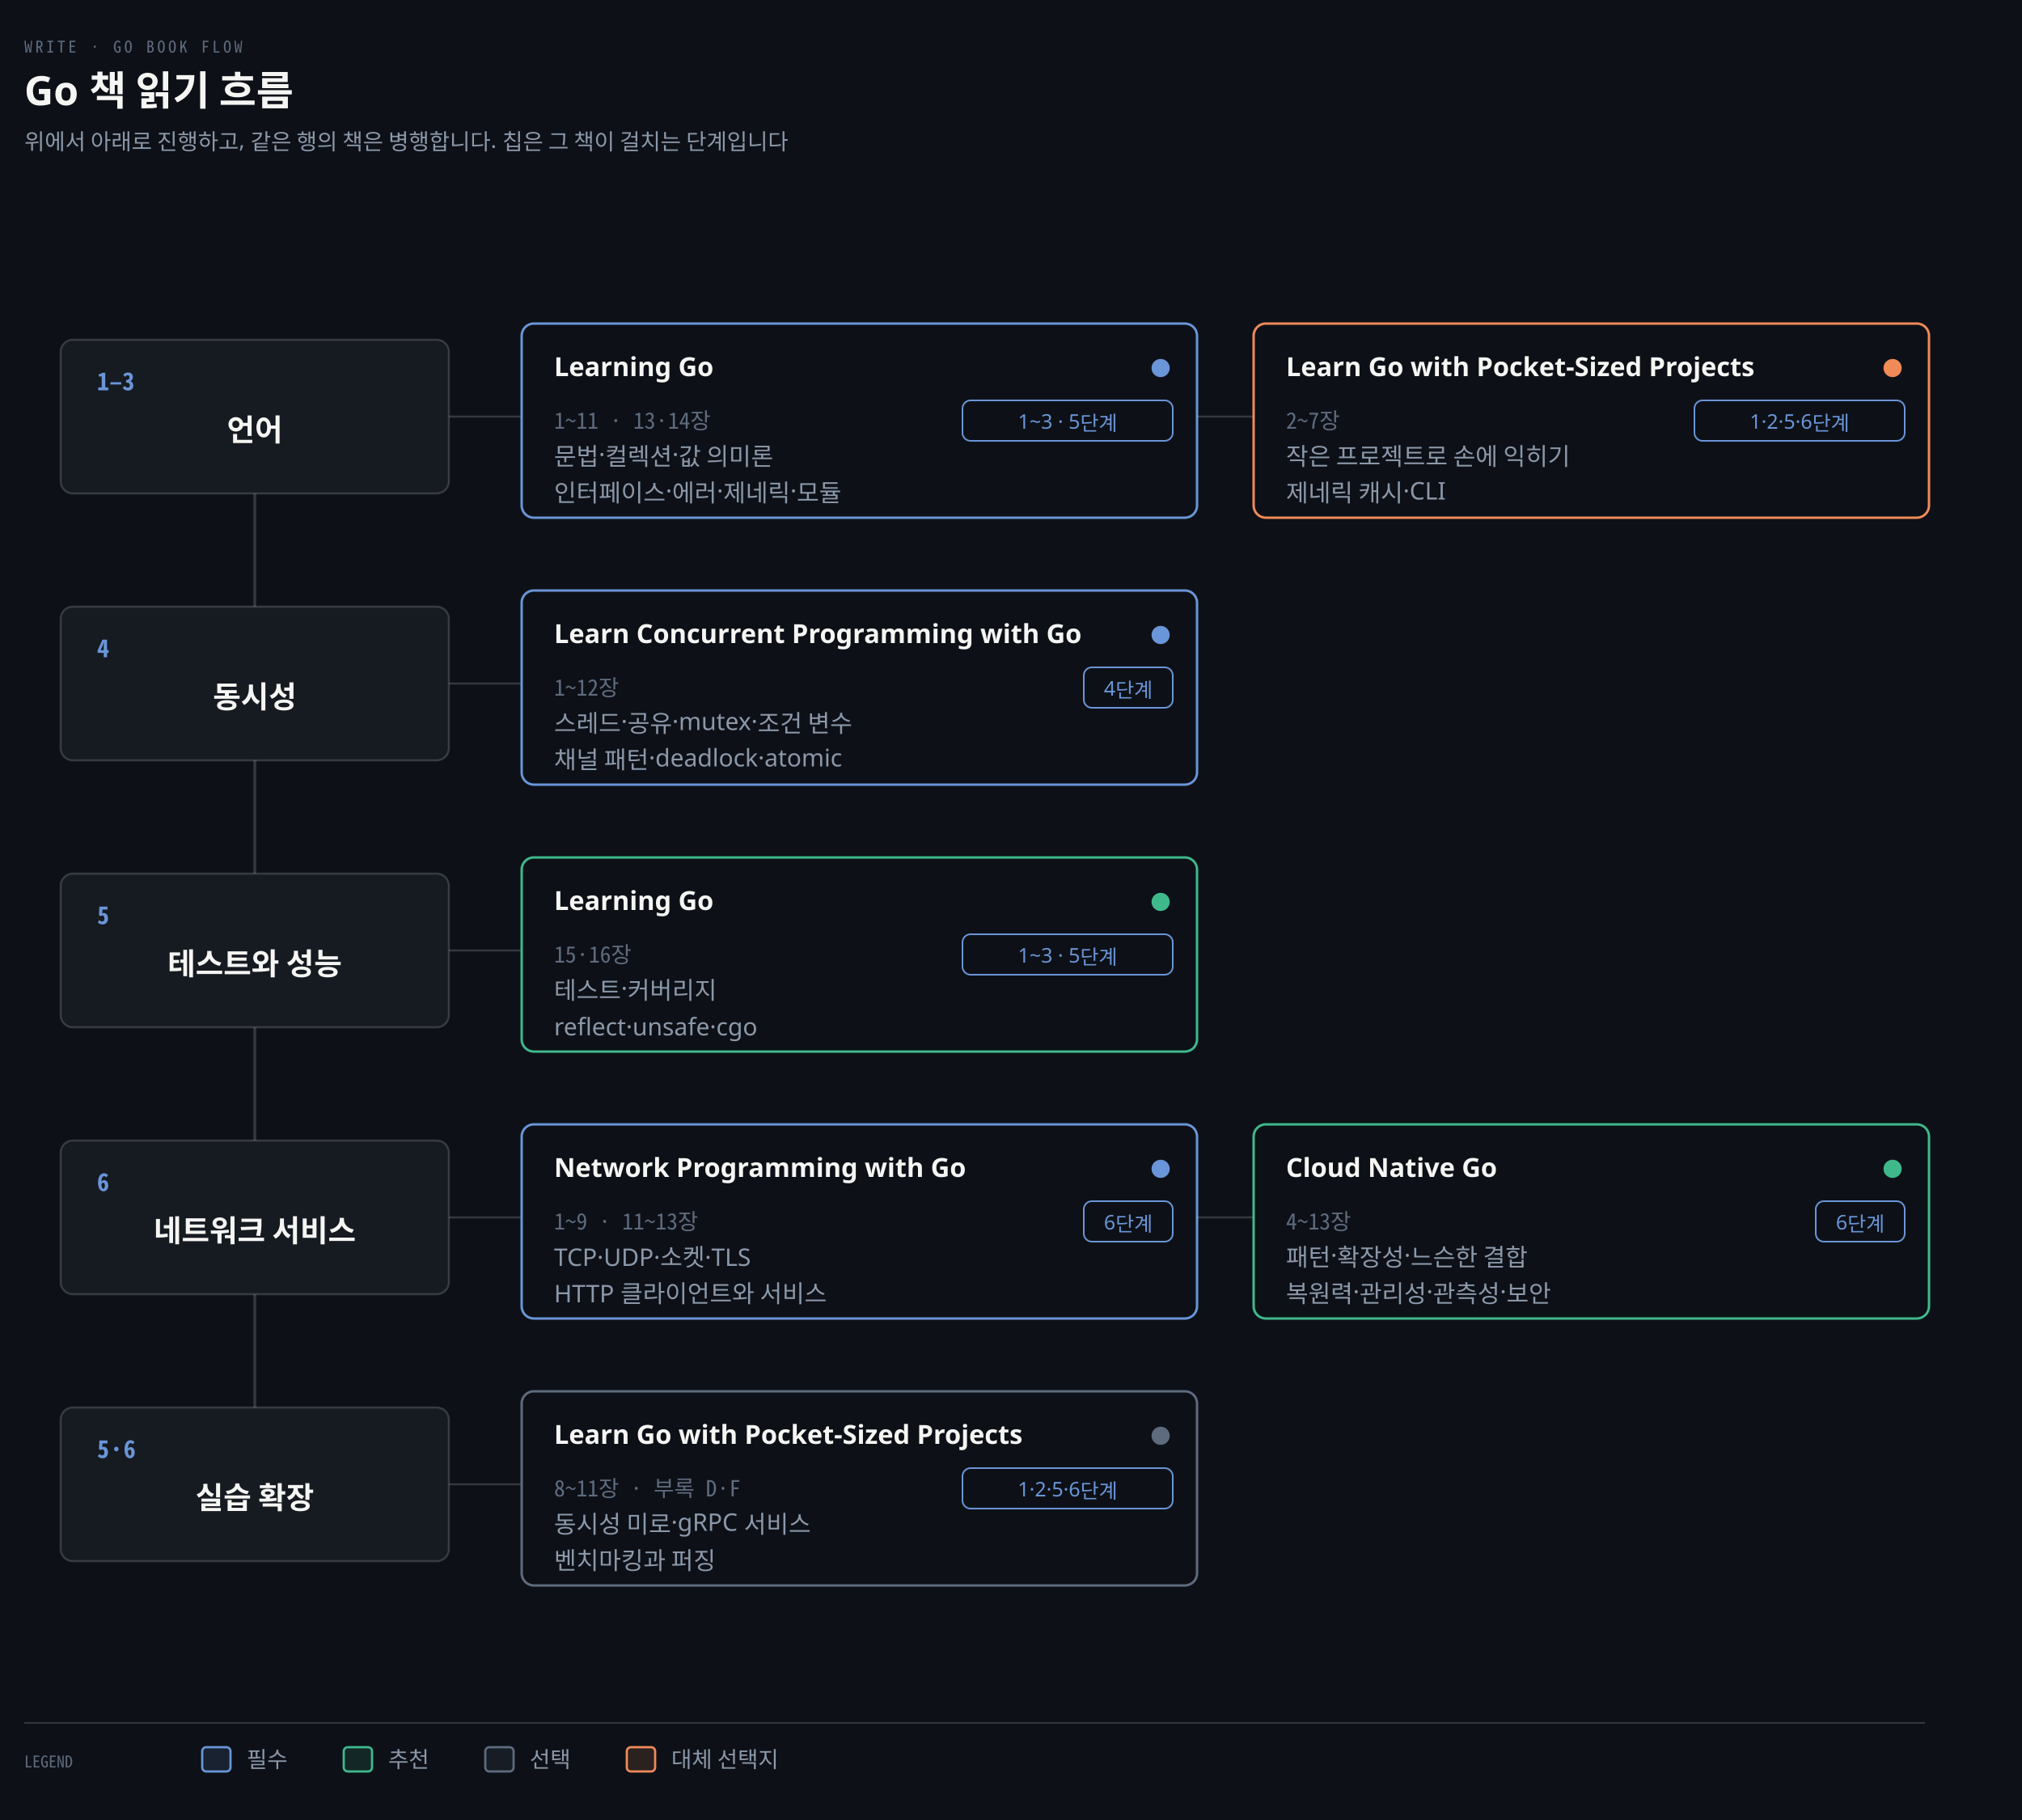
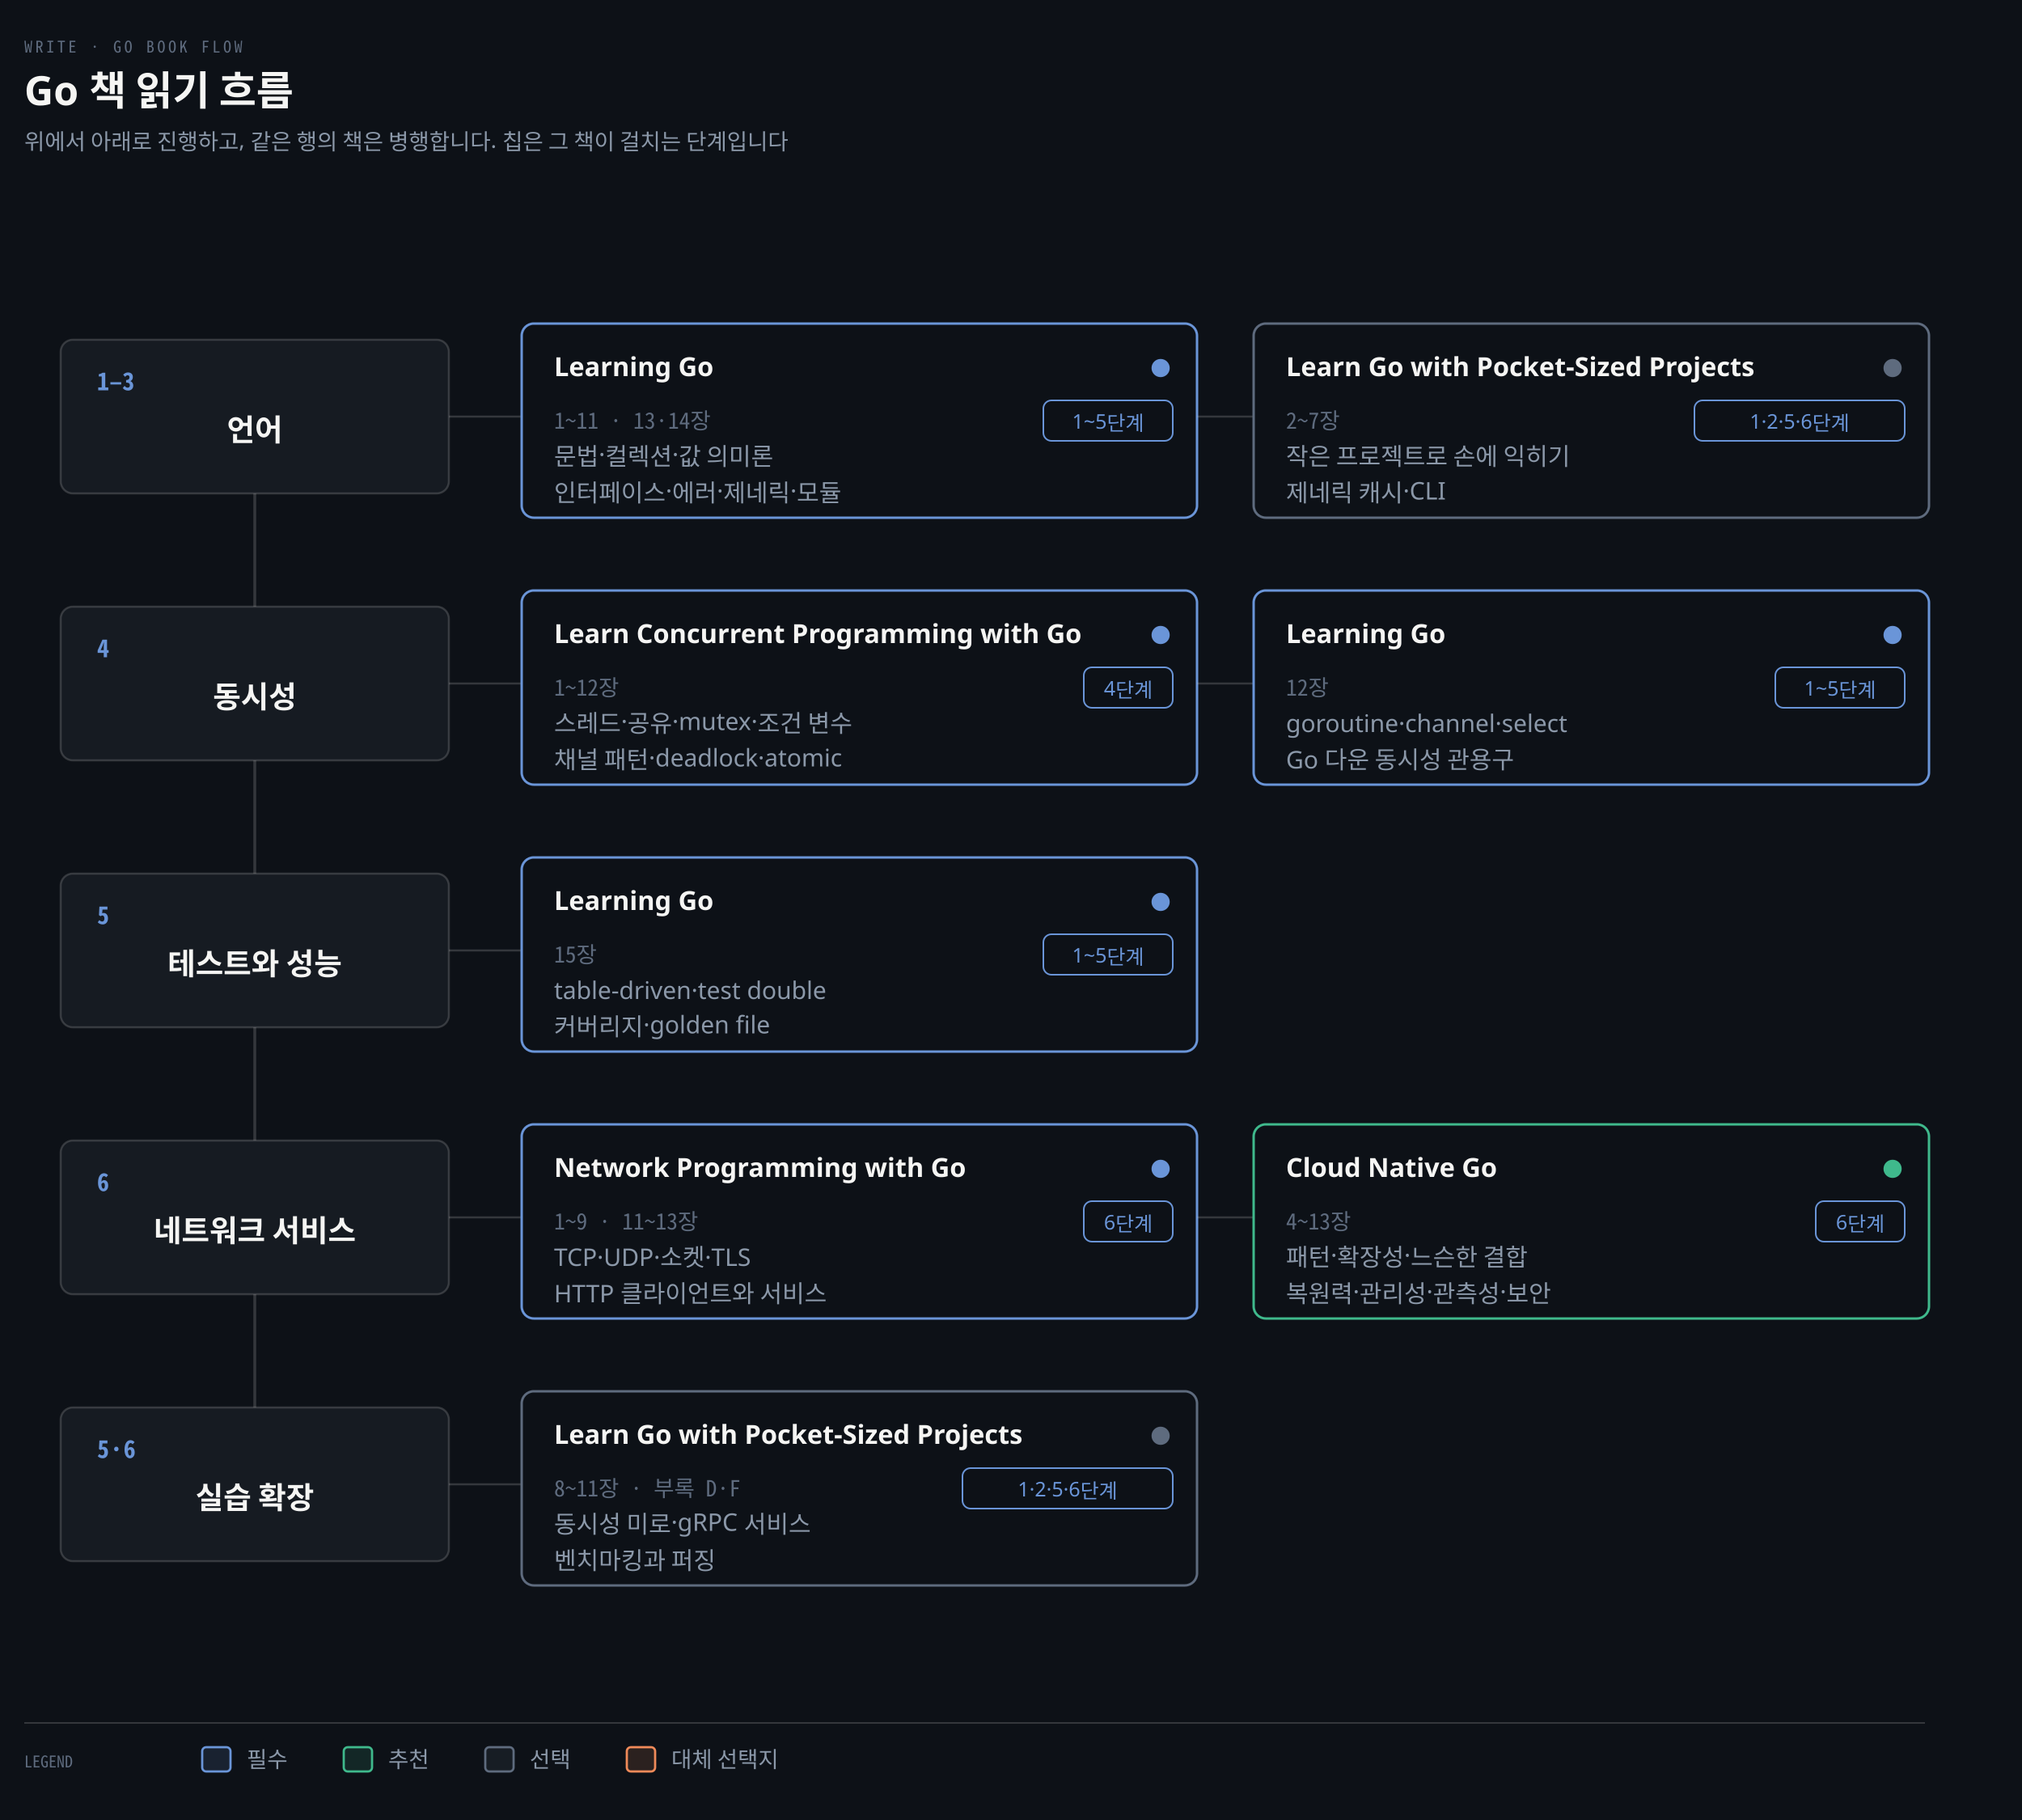
<svg xmlns="http://www.w3.org/2000/svg" viewBox="0 0 1000 900" width="100%" role="img" aria-labelledby="dt dd">
  <defs>
    <marker id="ar" viewBox="0 0 8 8" refX="7" refY="4" markerWidth="6.5" markerHeight="6.5" orient="auto">
      <path d="M0 0 L8 4 L0 8 z" fill="#8B98A9" />
    </marker>
    <marker id="ok" viewBox="0 0 8 8" refX="7" refY="4" markerWidth="6.5" markerHeight="6.5" orient="auto">
      <path d="M0 0 L8 4 L0 8 z" fill="#3FB98C" />
    </marker>
    <marker id="warn" viewBox="0 0 8 8" refX="7" refY="4" markerWidth="6.5" markerHeight="6.5" orient="auto">
      <path d="M0 0 L8 4 L0 8 z" fill="#E3B341" />
    </marker>
    <marker id="bad" viewBox="0 0 8 8" refX="7" refY="4" markerWidth="6.5" markerHeight="6.5" orient="auto">
      <path d="M0 0 L8 4 L0 8 z" fill="#F0616D" />
    </marker>
    <marker id="info" viewBox="0 0 8 8" refX="7" refY="4" markerWidth="6.5" markerHeight="6.5" orient="auto">
      <path d="M0 0 L8 4 L0 8 z" fill="#6A95D8" />
    </marker>
    <marker id="acc" viewBox="0 0 8 8" refX="7" refY="4" markerWidth="6.5" markerHeight="6.5" orient="auto">
      <path d="M0 0 L8 4 L0 8 z" fill="#F08A59" />
    </marker>
    <marker id="soft" viewBox="0 0 8 8" refX="7" refY="4" markerWidth="6.5" markerHeight="6.5" orient="auto">
      <path d="M0 0 L8 4 L0 8 z" fill="#5E6B7E" />
    </marker>
  </defs>
  <rect width="1000" height="900" fill="#0D1117" />
  <text x="12" y="26" font-family="'Geist Mono','Noto Sans Mono CJK KR',monospace" font-size="8" letter-spacing="0.18em" fill="#5E6B7E">WRITE · GO BOOK FLOW</text>
  <text x="12" y="52" font-family="'Geist','Apple SD Gothic Neo','Noto Sans KR','Malgun Gothic',sans-serif" font-size="20" font-weight="600" fill="#F5F5F3">Go 책 읽기 흐름</text>
  <text x="12" y="74" font-family="'Geist','Apple SD Gothic Neo','Noto Sans KR','Malgun Gothic',sans-serif" font-size="11" fill="#8B98A9">위에서 아래로 진행하고, 같은 행의 책은 병행합니다. 칩은 그 책이 걸치는 단계입니다</text>
  <line x1="126" y1="206" x2="126" y2="734" stroke="rgba(191,192,192,0.22)" stroke-width="1.4" />
  <rect x="30" y="168" width="192" height="76" rx="6" fill="#161B22" stroke="rgba(191,192,192,0.22)" stroke-width="1.0" />
  <text x="48" y="193" text-anchor="start" font-family="'Geist Mono','Noto Sans Mono CJK KR',monospace" font-size="12" font-weight="600" fill="#6A95D8">1–3</text>
  <text x="126" y="218.0" text-anchor="middle" font-family="'Geist','Apple SD Gothic Neo','Noto Sans KR','Malgun Gothic',sans-serif" font-size="15" font-weight="600" fill="#F5F5F3">언어</text>
  <line x1="222" y1="206" x2="258" y2="206" stroke="rgba(191,192,192,0.22)" stroke-width="1.0" />
  <rect x="258" y="160" width="334" height="96" rx="6" fill="#0D1117" stroke="#6A95D8" stroke-width="1.2" />
  <text x="274" y="186" text-anchor="start" font-family="'Geist','Apple SD Gothic Neo','Noto Sans KR','Malgun Gothic',sans-serif" font-size="13" font-weight="600" fill="#F5F5F3">Learning Go</text>
  <circle cx="574" cy="182" r="4.5" fill="#6A95D8" />
-   <rect x="476.0" y="198" width="104.0" height="20" rx="4" fill="#0D1117" stroke="#6A95D8" stroke-width="0.8" />
-   <text x="528.0" y="212" text-anchor="middle" font-family="'Geist','Apple SD Gothic Neo','Noto Sans KR','Malgun Gothic',sans-serif" font-size="10" font-weight="400" fill="#6A95D8">1~3 · 5단계</text>
+   <rect x="516.0" y="198" width="64.0" height="20" rx="4" fill="#0D1117" stroke="#6A95D8" stroke-width="0.8" />
+   <text x="548.0" y="212" text-anchor="middle" font-family="'Geist','Apple SD Gothic Neo','Noto Sans KR','Malgun Gothic',sans-serif" font-size="10" font-weight="400" fill="#6A95D8">1~5단계</text>
  <text x="274" y="212" text-anchor="start" font-family="'Geist Mono','Noto Sans Mono CJK KR',monospace" font-size="11" font-weight="400" fill="#5E6B7E">1~11 · 13·14장</text>
  <text x="274" y="230" text-anchor="start" font-family="'Geist','Apple SD Gothic Neo','Noto Sans KR','Malgun Gothic',sans-serif" font-size="12" font-weight="400" fill="#8B98A9">문법·컬렉션·값 의미론</text>
  <text x="274" y="248" text-anchor="start" font-family="'Geist','Apple SD Gothic Neo','Noto Sans KR','Malgun Gothic',sans-serif" font-size="12" font-weight="400" fill="#8B98A9">인터페이스·에러·제네릭·모듈</text>
  <line x1="592" y1="206" x2="620" y2="206" stroke="rgba(191,192,192,0.22)" stroke-width="1.0" />
-   <rect x="620" y="160" width="334" height="96" rx="6" fill="#0D1117" stroke="#F08A59" stroke-width="1.2" />
+   <rect x="620" y="160" width="334" height="96" rx="6" fill="#0D1117" stroke="#5E6B7E" stroke-width="1.2" />
  <text x="636" y="186" text-anchor="start" font-family="'Geist','Apple SD Gothic Neo','Noto Sans KR','Malgun Gothic',sans-serif" font-size="13" font-weight="600" fill="#F5F5F3">Learn Go with Pocket-Sized Projects</text>
-   <circle cx="936" cy="182" r="4.5" fill="#F08A59" />
+   <circle cx="936" cy="182" r="4.5" fill="#5E6B7E" />
  <rect x="838.0" y="198" width="104.0" height="20" rx="4" fill="#0D1117" stroke="#6A95D8" stroke-width="0.8" />
  <text x="890.0" y="212" text-anchor="middle" font-family="'Geist','Apple SD Gothic Neo','Noto Sans KR','Malgun Gothic',sans-serif" font-size="10" font-weight="400" fill="#6A95D8">1·2·5·6단계</text>
  <text x="636" y="212" text-anchor="start" font-family="'Geist Mono','Noto Sans Mono CJK KR',monospace" font-size="11" font-weight="400" fill="#5E6B7E">2~7장</text>
  <text x="636" y="230" text-anchor="start" font-family="'Geist','Apple SD Gothic Neo','Noto Sans KR','Malgun Gothic',sans-serif" font-size="12" font-weight="400" fill="#8B98A9">작은 프로젝트로 손에 익히기</text>
  <text x="636" y="248" text-anchor="start" font-family="'Geist','Apple SD Gothic Neo','Noto Sans KR','Malgun Gothic',sans-serif" font-size="12" font-weight="400" fill="#8B98A9">제네릭 캐시·CLI</text>
  <rect x="30" y="300" width="192" height="76" rx="6" fill="#161B22" stroke="rgba(191,192,192,0.22)" stroke-width="1.0" />
  <text x="48" y="325" text-anchor="start" font-family="'Geist Mono','Noto Sans Mono CJK KR',monospace" font-size="12" font-weight="600" fill="#6A95D8">4</text>
  <text x="126" y="350.0" text-anchor="middle" font-family="'Geist','Apple SD Gothic Neo','Noto Sans KR','Malgun Gothic',sans-serif" font-size="15" font-weight="600" fill="#F5F5F3">동시성</text>
  <line x1="222" y1="338" x2="258" y2="338" stroke="rgba(191,192,192,0.22)" stroke-width="1.0" />
  <rect x="258" y="292" width="334" height="96" rx="6" fill="#0D1117" stroke="#6A95D8" stroke-width="1.2" />
  <text x="274" y="318" text-anchor="start" font-family="'Geist','Apple SD Gothic Neo','Noto Sans KR','Malgun Gothic',sans-serif" font-size="13" font-weight="600" fill="#F5F5F3">Learn Concurrent Programming with Go</text>
  <circle cx="574" cy="314" r="4.5" fill="#6A95D8" />
  <rect x="536.0" y="330" width="44.0" height="20" rx="4" fill="#0D1117" stroke="#6A95D8" stroke-width="0.8" />
  <text x="558.0" y="344" text-anchor="middle" font-family="'Geist','Apple SD Gothic Neo','Noto Sans KR','Malgun Gothic',sans-serif" font-size="10" font-weight="400" fill="#6A95D8">4단계</text>
  <text x="274" y="344" text-anchor="start" font-family="'Geist Mono','Noto Sans Mono CJK KR',monospace" font-size="11" font-weight="400" fill="#5E6B7E">1~12장</text>
  <text x="274" y="362" text-anchor="start" font-family="'Geist','Apple SD Gothic Neo','Noto Sans KR','Malgun Gothic',sans-serif" font-size="12" font-weight="400" fill="#8B98A9">스레드·공유·mutex·조건 변수</text>
  <text x="274" y="380" text-anchor="start" font-family="'Geist','Apple SD Gothic Neo','Noto Sans KR','Malgun Gothic',sans-serif" font-size="12" font-weight="400" fill="#8B98A9">채널 패턴·deadlock·atomic</text>
+   <line x1="592" y1="338" x2="620" y2="338" stroke="rgba(191,192,192,0.22)" stroke-width="1.0" />
+   <rect x="620" y="292" width="334" height="96" rx="6" fill="#0D1117" stroke="#6A95D8" stroke-width="1.2" />
+   <text x="636" y="318" text-anchor="start" font-family="'Geist','Apple SD Gothic Neo','Noto Sans KR','Malgun Gothic',sans-serif" font-size="13" font-weight="600" fill="#F5F5F3">Learning Go</text>
+   <circle cx="936" cy="314" r="4.5" fill="#6A95D8" />
+   <rect x="878.0" y="330" width="64.0" height="20" rx="4" fill="#0D1117" stroke="#6A95D8" stroke-width="0.8" />
+   <text x="910.0" y="344" text-anchor="middle" font-family="'Geist','Apple SD Gothic Neo','Noto Sans KR','Malgun Gothic',sans-serif" font-size="10" font-weight="400" fill="#6A95D8">1~5단계</text>
+   <text x="636" y="344" text-anchor="start" font-family="'Geist Mono','Noto Sans Mono CJK KR',monospace" font-size="11" font-weight="400" fill="#5E6B7E">12장</text>
+   <text x="636" y="362" text-anchor="start" font-family="'Geist','Apple SD Gothic Neo','Noto Sans KR','Malgun Gothic',sans-serif" font-size="12" font-weight="400" fill="#8B98A9">goroutine·channel·select</text>
+   <text x="636" y="380" text-anchor="start" font-family="'Geist','Apple SD Gothic Neo','Noto Sans KR','Malgun Gothic',sans-serif" font-size="12" font-weight="400" fill="#8B98A9">Go 다운 동시성 관용구</text>
  <rect x="30" y="432" width="192" height="76" rx="6" fill="#161B22" stroke="rgba(191,192,192,0.22)" stroke-width="1.0" />
  <text x="48" y="457" text-anchor="start" font-family="'Geist Mono','Noto Sans Mono CJK KR',monospace" font-size="12" font-weight="600" fill="#6A95D8">5</text>
  <text x="126" y="482.0" text-anchor="middle" font-family="'Geist','Apple SD Gothic Neo','Noto Sans KR','Malgun Gothic',sans-serif" font-size="15" font-weight="600" fill="#F5F5F3">테스트와 성능</text>
  <line x1="222" y1="470" x2="258" y2="470" stroke="rgba(191,192,192,0.22)" stroke-width="1.0" />
-   <rect x="258" y="424" width="334" height="96" rx="6" fill="#0D1117" stroke="#3FB98C" stroke-width="1.2" />
+   <rect x="258" y="424" width="334" height="96" rx="6" fill="#0D1117" stroke="#6A95D8" stroke-width="1.2" />
  <text x="274" y="450" text-anchor="start" font-family="'Geist','Apple SD Gothic Neo','Noto Sans KR','Malgun Gothic',sans-serif" font-size="13" font-weight="600" fill="#F5F5F3">Learning Go</text>
-   <circle cx="574" cy="446" r="4.5" fill="#3FB98C" />
-   <rect x="476.0" y="462" width="104.0" height="20" rx="4" fill="#0D1117" stroke="#6A95D8" stroke-width="0.8" />
-   <text x="528.0" y="476" text-anchor="middle" font-family="'Geist','Apple SD Gothic Neo','Noto Sans KR','Malgun Gothic',sans-serif" font-size="10" font-weight="400" fill="#6A95D8">1~3 · 5단계</text>
-   <text x="274" y="476" text-anchor="start" font-family="'Geist Mono','Noto Sans Mono CJK KR',monospace" font-size="11" font-weight="400" fill="#5E6B7E">15·16장</text>
-   <text x="274" y="494" text-anchor="start" font-family="'Geist','Apple SD Gothic Neo','Noto Sans KR','Malgun Gothic',sans-serif" font-size="12" font-weight="400" fill="#8B98A9">테스트·커버리지</text>
-   <text x="274" y="512" text-anchor="start" font-family="'Geist','Apple SD Gothic Neo','Noto Sans KR','Malgun Gothic',sans-serif" font-size="12" font-weight="400" fill="#8B98A9">reflect·unsafe·cgo</text>
+   <circle cx="574" cy="446" r="4.5" fill="#6A95D8" />
+   <rect x="516.0" y="462" width="64.0" height="20" rx="4" fill="#0D1117" stroke="#6A95D8" stroke-width="0.8" />
+   <text x="548.0" y="476" text-anchor="middle" font-family="'Geist','Apple SD Gothic Neo','Noto Sans KR','Malgun Gothic',sans-serif" font-size="10" font-weight="400" fill="#6A95D8">1~5단계</text>
+   <text x="274" y="476" text-anchor="start" font-family="'Geist Mono','Noto Sans Mono CJK KR',monospace" font-size="11" font-weight="400" fill="#5E6B7E">15장</text>
+   <text x="274" y="494" text-anchor="start" font-family="'Geist','Apple SD Gothic Neo','Noto Sans KR','Malgun Gothic',sans-serif" font-size="12" font-weight="400" fill="#8B98A9">table-driven·test double</text>
+   <text x="274" y="512" text-anchor="start" font-family="'Geist','Apple SD Gothic Neo','Noto Sans KR','Malgun Gothic',sans-serif" font-size="12" font-weight="400" fill="#8B98A9">커버리지·golden file</text>
  <rect x="30" y="564" width="192" height="76" rx="6" fill="#161B22" stroke="rgba(191,192,192,0.22)" stroke-width="1.0" />
  <text x="48" y="589" text-anchor="start" font-family="'Geist Mono','Noto Sans Mono CJK KR',monospace" font-size="12" font-weight="600" fill="#6A95D8">6</text>
  <text x="126" y="614.0" text-anchor="middle" font-family="'Geist','Apple SD Gothic Neo','Noto Sans KR','Malgun Gothic',sans-serif" font-size="15" font-weight="600" fill="#F5F5F3">네트워크 서비스</text>
  <line x1="222" y1="602" x2="258" y2="602" stroke="rgba(191,192,192,0.22)" stroke-width="1.0" />
  <rect x="258" y="556" width="334" height="96" rx="6" fill="#0D1117" stroke="#6A95D8" stroke-width="1.2" />
  <text x="274" y="582" text-anchor="start" font-family="'Geist','Apple SD Gothic Neo','Noto Sans KR','Malgun Gothic',sans-serif" font-size="13" font-weight="600" fill="#F5F5F3">Network Programming with Go</text>
  <circle cx="574" cy="578" r="4.5" fill="#6A95D8" />
  <rect x="536.0" y="594" width="44.0" height="20" rx="4" fill="#0D1117" stroke="#6A95D8" stroke-width="0.8" />
  <text x="558.0" y="608" text-anchor="middle" font-family="'Geist','Apple SD Gothic Neo','Noto Sans KR','Malgun Gothic',sans-serif" font-size="10" font-weight="400" fill="#6A95D8">6단계</text>
  <text x="274" y="608" text-anchor="start" font-family="'Geist Mono','Noto Sans Mono CJK KR',monospace" font-size="11" font-weight="400" fill="#5E6B7E">1~9 · 11~13장</text>
  <text x="274" y="626" text-anchor="start" font-family="'Geist','Apple SD Gothic Neo','Noto Sans KR','Malgun Gothic',sans-serif" font-size="12" font-weight="400" fill="#8B98A9">TCP·UDP·소켓·TLS</text>
  <text x="274" y="644" text-anchor="start" font-family="'Geist','Apple SD Gothic Neo','Noto Sans KR','Malgun Gothic',sans-serif" font-size="12" font-weight="400" fill="#8B98A9">HTTP 클라이언트와 서비스</text>
  <line x1="592" y1="602" x2="620" y2="602" stroke="rgba(191,192,192,0.22)" stroke-width="1.0" />
  <rect x="620" y="556" width="334" height="96" rx="6" fill="#0D1117" stroke="#3FB98C" stroke-width="1.2" />
  <text x="636" y="582" text-anchor="start" font-family="'Geist','Apple SD Gothic Neo','Noto Sans KR','Malgun Gothic',sans-serif" font-size="13" font-weight="600" fill="#F5F5F3">Cloud Native Go</text>
  <circle cx="936" cy="578" r="4.5" fill="#3FB98C" />
  <rect x="898.0" y="594" width="44.0" height="20" rx="4" fill="#0D1117" stroke="#6A95D8" stroke-width="0.8" />
  <text x="920.0" y="608" text-anchor="middle" font-family="'Geist','Apple SD Gothic Neo','Noto Sans KR','Malgun Gothic',sans-serif" font-size="10" font-weight="400" fill="#6A95D8">6단계</text>
  <text x="636" y="608" text-anchor="start" font-family="'Geist Mono','Noto Sans Mono CJK KR',monospace" font-size="11" font-weight="400" fill="#5E6B7E">4~13장</text>
  <text x="636" y="626" text-anchor="start" font-family="'Geist','Apple SD Gothic Neo','Noto Sans KR','Malgun Gothic',sans-serif" font-size="12" font-weight="400" fill="#8B98A9">패턴·확장성·느슨한 결합</text>
  <text x="636" y="644" text-anchor="start" font-family="'Geist','Apple SD Gothic Neo','Noto Sans KR','Malgun Gothic',sans-serif" font-size="12" font-weight="400" fill="#8B98A9">복원력·관리성·관측성·보안</text>
  <rect x="30" y="696" width="192" height="76" rx="6" fill="#161B22" stroke="rgba(191,192,192,0.22)" stroke-width="1.0" />
  <text x="48" y="721" text-anchor="start" font-family="'Geist Mono','Noto Sans Mono CJK KR',monospace" font-size="12" font-weight="600" fill="#6A95D8">5·6</text>
  <text x="126" y="746.0" text-anchor="middle" font-family="'Geist','Apple SD Gothic Neo','Noto Sans KR','Malgun Gothic',sans-serif" font-size="15" font-weight="600" fill="#F5F5F3">실습 확장</text>
  <line x1="222" y1="734" x2="258" y2="734" stroke="rgba(191,192,192,0.22)" stroke-width="1.0" />
  <rect x="258" y="688" width="334" height="96" rx="6" fill="#0D1117" stroke="#5E6B7E" stroke-width="1.2" />
  <text x="274" y="714" text-anchor="start" font-family="'Geist','Apple SD Gothic Neo','Noto Sans KR','Malgun Gothic',sans-serif" font-size="13" font-weight="600" fill="#F5F5F3">Learn Go with Pocket-Sized Projects</text>
  <circle cx="574" cy="710" r="4.5" fill="#5E6B7E" />
  <rect x="476.0" y="726" width="104.0" height="20" rx="4" fill="#0D1117" stroke="#6A95D8" stroke-width="0.8" />
  <text x="528.0" y="740" text-anchor="middle" font-family="'Geist','Apple SD Gothic Neo','Noto Sans KR','Malgun Gothic',sans-serif" font-size="10" font-weight="400" fill="#6A95D8">1·2·5·6단계</text>
  <text x="274" y="740" text-anchor="start" font-family="'Geist Mono','Noto Sans Mono CJK KR',monospace" font-size="11" font-weight="400" fill="#5E6B7E">8~11장 · 부록 D·F</text>
  <text x="274" y="758" text-anchor="start" font-family="'Geist','Apple SD Gothic Neo','Noto Sans KR','Malgun Gothic',sans-serif" font-size="12" font-weight="400" fill="#8B98A9">동시성 미로·gRPC 서비스</text>
  <text x="274" y="776" text-anchor="start" font-family="'Geist','Apple SD Gothic Neo','Noto Sans KR','Malgun Gothic',sans-serif" font-size="12" font-weight="400" fill="#8B98A9">벤치마킹과 퍼징</text>
  <line x1="12" y1="852" x2="952" y2="852" stroke="rgba(191,192,192,0.22)" stroke-width="0.8" />
  <text x="12" y="874" text-anchor="start" font-family="'Geist Mono','Noto Sans Mono CJK KR',monospace" font-size="8" font-weight="400" fill="#5E6B7E">LEGEND</text>
  <rect x="100" y="864" width="14" height="12" rx="2" fill="#6A95D822" stroke="#6A95D8" stroke-width="1.1" />
  <text x="122" y="874" text-anchor="start" font-family="'Geist','Apple SD Gothic Neo','Noto Sans KR','Malgun Gothic',sans-serif" font-size="11" font-weight="400" fill="#8B98A9">필수</text>
  <rect x="170" y="864" width="14" height="12" rx="2" fill="#3FB98C22" stroke="#3FB98C" stroke-width="1.1" />
  <text x="192" y="874" text-anchor="start" font-family="'Geist','Apple SD Gothic Neo','Noto Sans KR','Malgun Gothic',sans-serif" font-size="11" font-weight="400" fill="#8B98A9">추천</text>
  <rect x="240" y="864" width="14" height="12" rx="2" fill="#5E6B7E22" stroke="#5E6B7E" stroke-width="1.1" />
  <text x="262" y="874" text-anchor="start" font-family="'Geist','Apple SD Gothic Neo','Noto Sans KR','Malgun Gothic',sans-serif" font-size="11" font-weight="400" fill="#8B98A9">선택</text>
  <rect x="310" y="864" width="14" height="12" rx="2" fill="#F08A5922" stroke="#F08A59" stroke-width="1.1" />
  <text x="332" y="874" text-anchor="start" font-family="'Geist','Apple SD Gothic Neo','Noto Sans KR','Malgun Gothic',sans-serif" font-size="11" font-weight="400" fill="#8B98A9">대체 선택지</text>
</svg>
